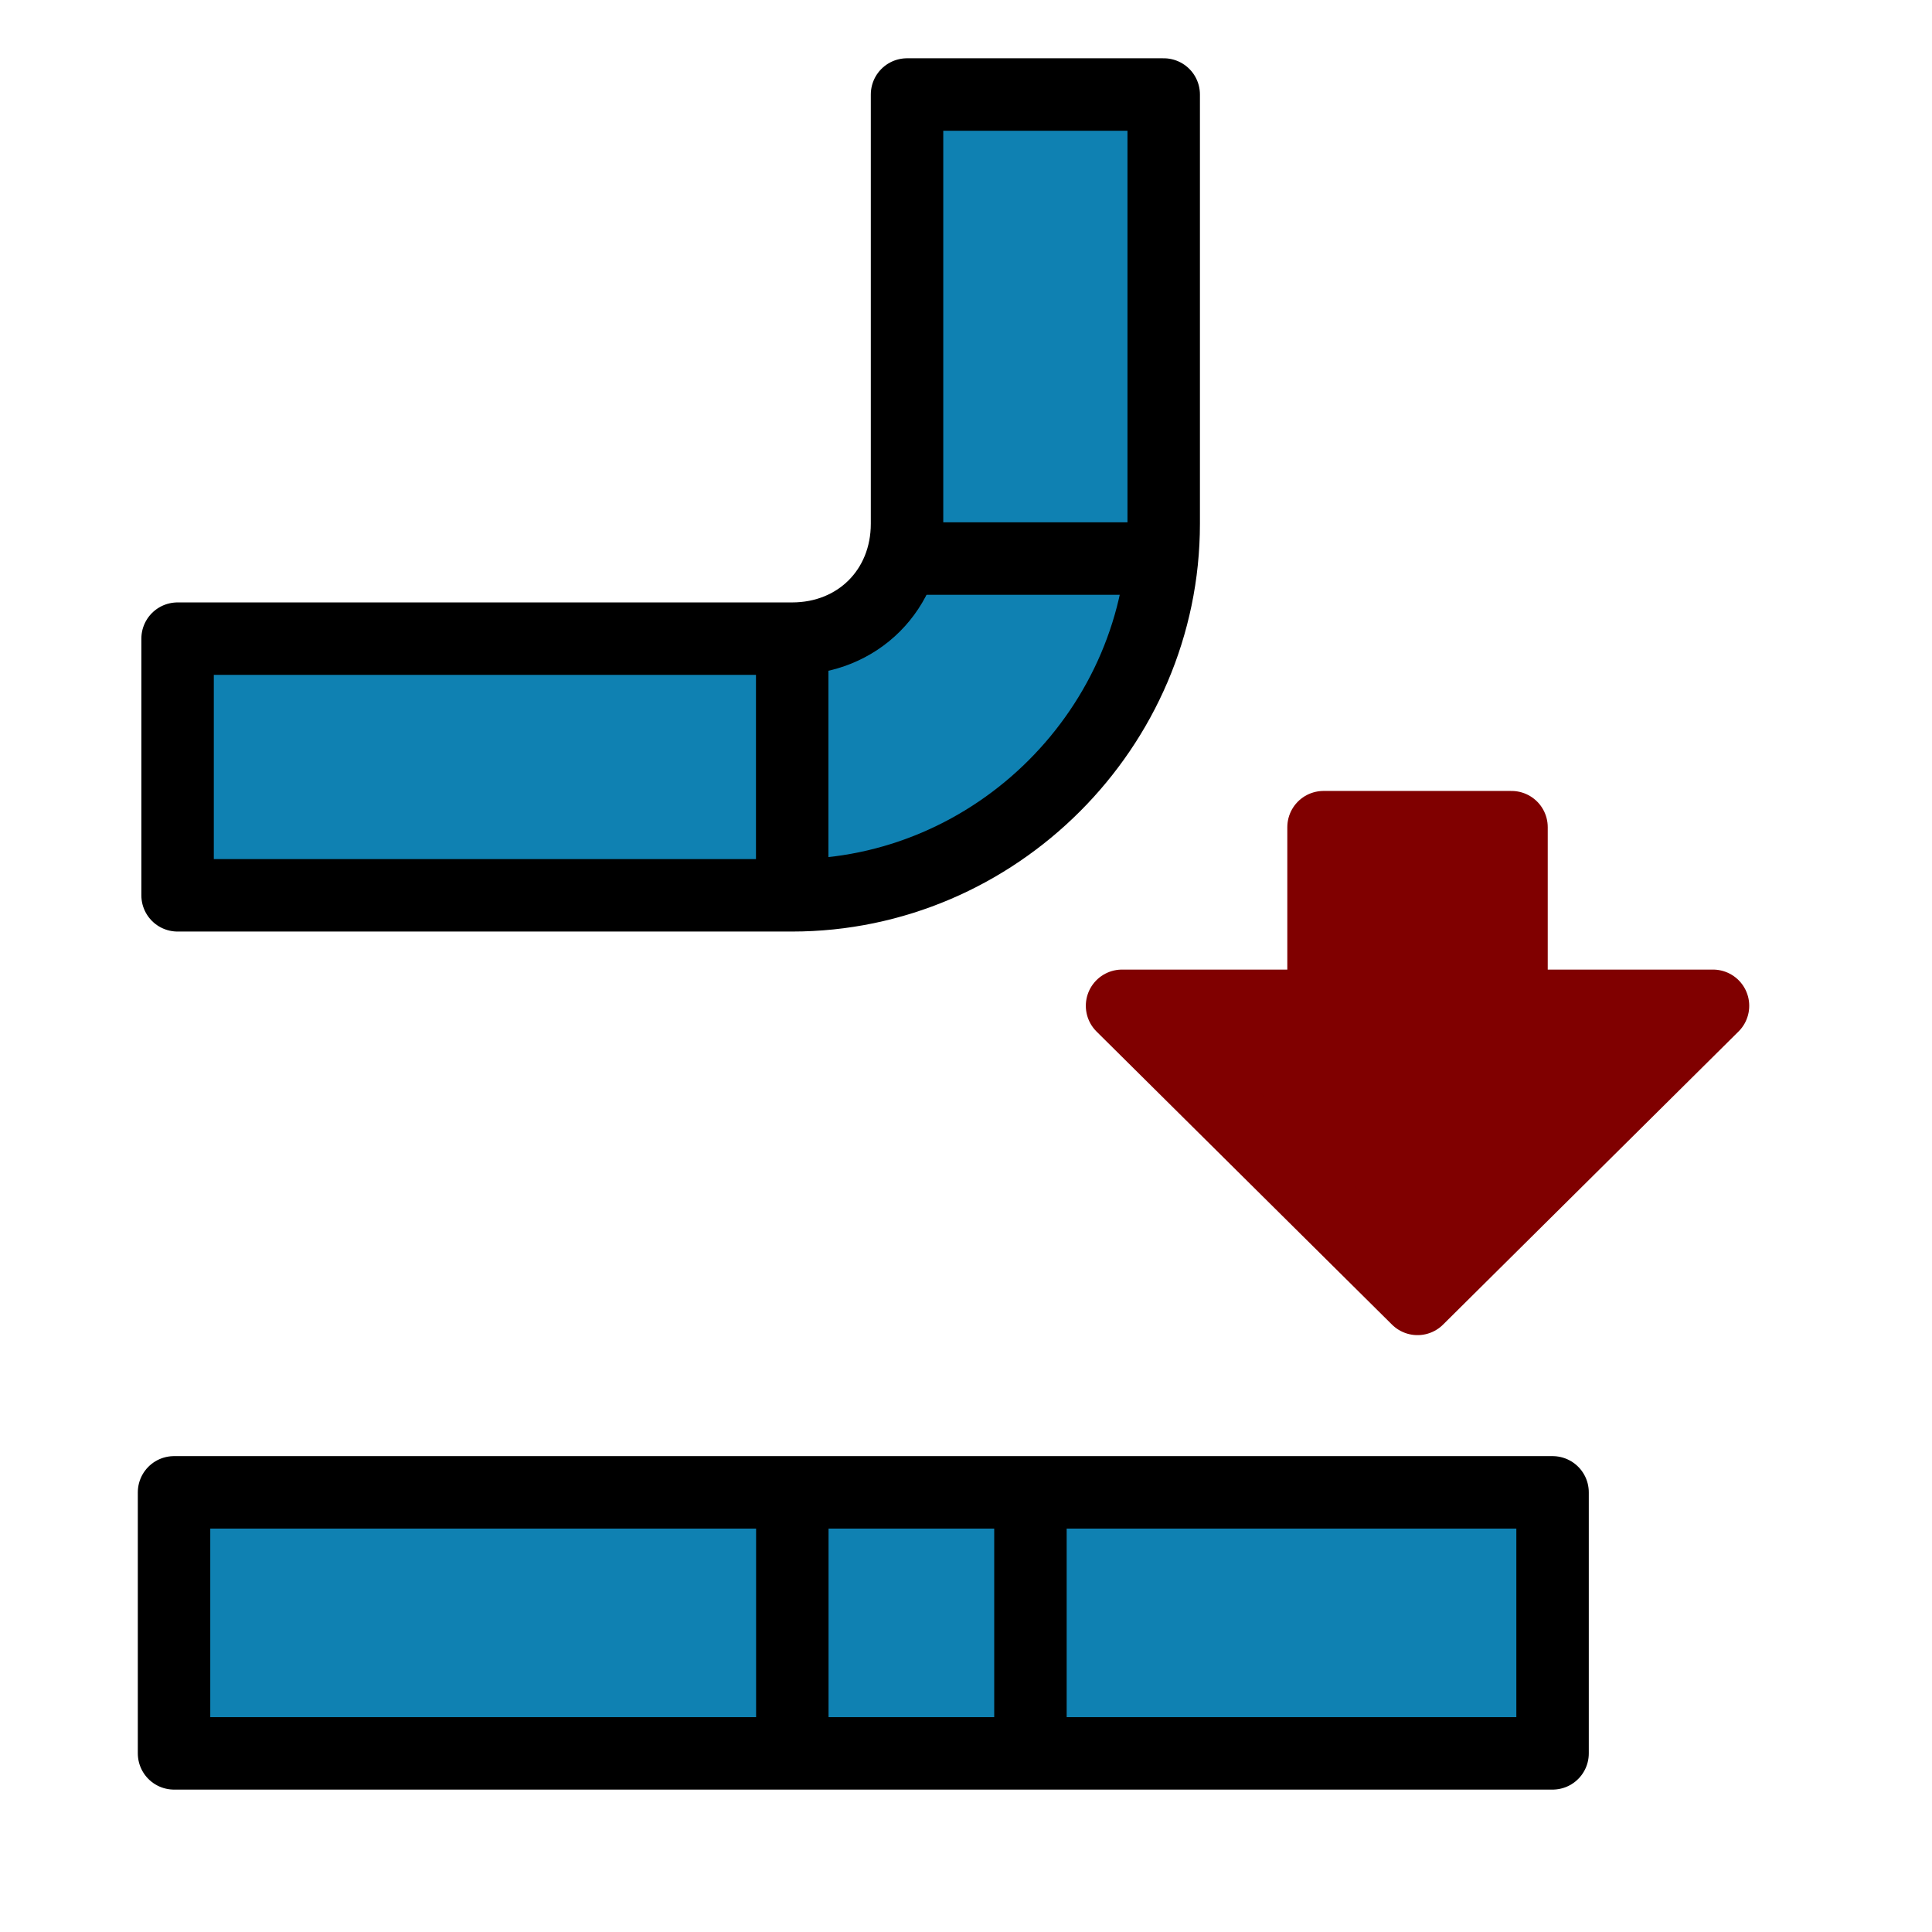
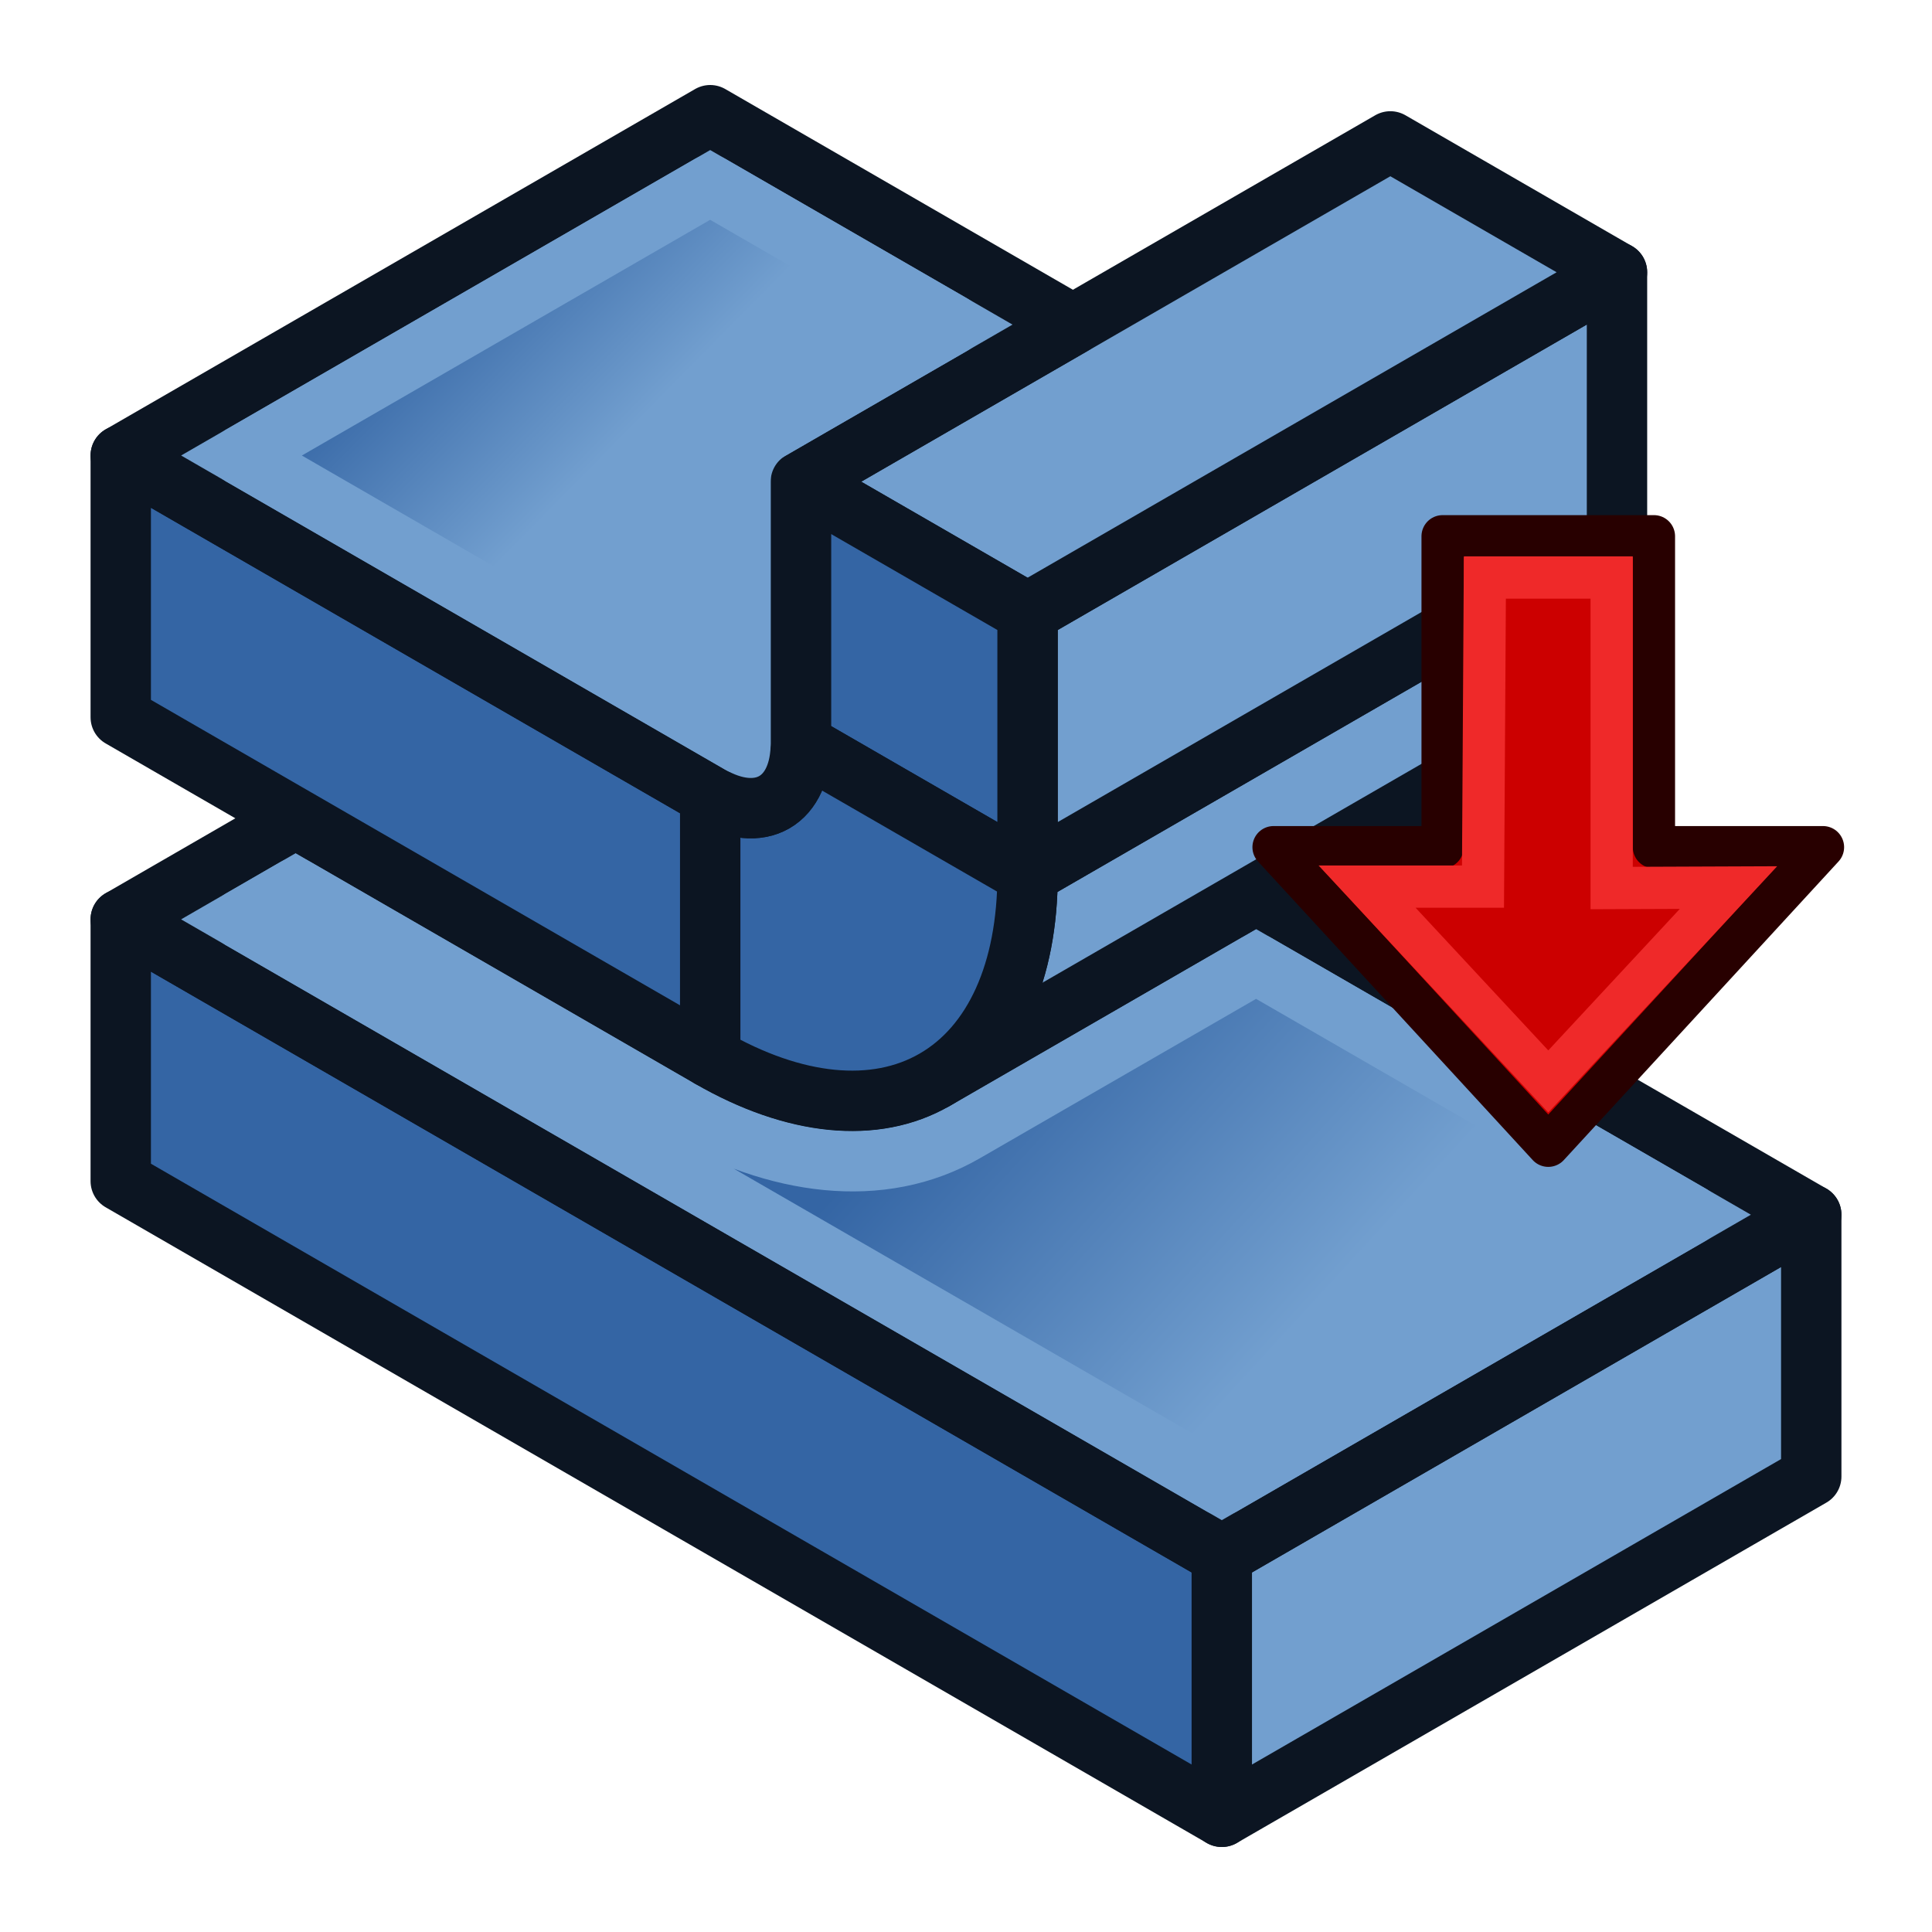
- <svg xmlns="http://www.w3.org/2000/svg" xmlns:xlink="http://www.w3.org/1999/xlink" width="48" height="48" viewBox="0 0 48 48" id="svg2" version="1.1">
-   <defs id="defs4">
-     <marker style="overflow:visible" id="Arrow1Lstart" refX="0" refY="0" orient="auto">
-       <path transform="matrix(0.8,0,0,0.8,10,0)" style="fill-rule:evenodd;stroke:#000000;stroke-width:1pt" d="M 0,0 5,-5 -12.5,0 5,5 0,0 Z" id="path3760" />
-     </marker>
-     <linearGradient id="linearGradient7597">
-       <stop id="stop7599" offset="0" style="stop-color:#000003;stop-opacity:1;" />
-       <stop id="stop7601" offset="1" style="stop-color:#000003;stop-opacity:0;" />
+ <svg xmlns="http://www.w3.org/2000/svg" xmlns:xlink="http://www.w3.org/1999/xlink" width="64" height="64" id="svg2869" version="1.1" viewBox="0 0 64 64">
+   <defs id="defs2871">
+     <linearGradient id="linearGradient5">
+       <stop style="stop-color:#ef2929;stop-opacity:1;" offset="0" id="stop19" />
+       <stop style="stop-color:#ef2929;stop-opacity:0;" offset="1" id="stop20" />
    </linearGradient>
-     <marker style="overflow:visible" id="Arrow1Lstart-0" refX="0" refY="0" orient="auto">
-       <path transform="matrix(0.8,0,0,0.8,10,0)" style="fill-rule:evenodd;stroke:#000000;stroke-width:1pt" d="M 0,0 5,-5 -12.5,0 5,5 0,0 Z" id="path3995" />
-     </marker>
-     <marker style="overflow:visible" id="Arrow1Send" refX="0" refY="0" orient="auto">
-       <path transform="matrix(-0.2,0,0,-0.2,-1.2,0)" style="fill-rule:evenodd;stroke:#000000;stroke-width:1pt" d="M 0,0 5,-5 -12.5,0 5,5 0,0 Z" id="path4010" />
-     </marker>
-     <marker style="overflow:visible" id="Arrow1Sstart" refX="0" refY="0" orient="auto">
-       <path transform="matrix(0.2,0,0,0.2,1.2,0)" style="fill-rule:evenodd;stroke:#000000;stroke-width:1pt" d="M 0,0 5,-5 -12.5,0 5,5 0,0 Z" id="path4007" />
-     </marker>
-     <marker style="overflow:visible" id="Arrow2Sstart" refX="0" refY="0" orient="auto">
-       <path transform="matrix(0.3,0,0,0.3,-0.69,0)" d="M 8.719,4.034 -2.207,0.016 8.719,-4.002 c -1.745,2.372 -1.735,5.617 -6e-7,8.035 z" style="fill-rule:evenodd;stroke-width:0.625;stroke-linejoin:round" id="path4025" />
-     </marker>
-     <marker style="overflow:visible" id="TriangleOutL" refX="0" refY="0" orient="auto">
-       <path transform="scale(0.8,0.8)" style="fill-rule:evenodd;stroke:#000000;stroke-width:1pt" d="m 5.77,0 -8.65,5 0,-10 8.65,5 z" id="path4137" />
-     </marker>
-     <marker style="overflow:visible" id="DiamondLend" refX="0" refY="0" orient="auto">
-       <path transform="matrix(0.8,0,0,0.8,-5.6,0)" style="fill-rule:evenodd;stroke:#000000;stroke-width:1pt" d="M 0,-7.071 -7.071,0 0,7.071 7.071,0 0,-7.071 Z" id="path4092" />
-     </marker>
-     <marker style="overflow:visible" id="DiamondLstart" refX="0" refY="0" orient="auto">
-       <path transform="matrix(0.8,0,0,0.8,5.6,0)" style="fill-rule:evenodd;stroke:#000000;stroke-width:1pt" d="M 0,-7.071 -7.071,0 0,7.071 7.071,0 0,-7.071 Z" id="path4083" />
-     </marker>
-     <marker style="overflow:visible" id="Arrow1Lend" refX="0" refY="0" orient="auto">
-       <path transform="matrix(-0.8,0,0,-0.8,-10,0)" style="fill-rule:evenodd;stroke:#000000;stroke-width:1pt" d="M 0,0 5,-5 -12.5,0 5,5 0,0 Z" id="path3998" />
-     </marker>
-     <linearGradient id="linearGradient3893">
-       <stop id="stop3895" offset="0" style="stop-color:#ffffff;stop-opacity:1;" />
-       <stop id="stop3897" offset="1" style="stop-color:#ffffff;stop-opacity:0;" />
+     <linearGradient id="swatch18">
+       <stop style="stop-color:#ef2929;stop-opacity:1;" offset="0" id="stop18" />
    </linearGradient>
-     <linearGradient gradientUnits="userSpaceOnUse" y2="22.299" x2="34.136" y1="22.299" x1="15.715" id="linearGradient7603" xlink:href="#linearGradient7597" />
-     <linearGradient gradientUnits="userSpaceOnUse" y2="22.299" x2="34.136" y1="22.299" x1="15.715" id="linearGradient4312" xlink:href="#linearGradient7597" />
-     <linearGradient id="linearGradient3847">
-       <stop id="stop3849" offset="0" style="stop-color:#ffffff;stop-opacity:1;" />
-       <stop id="stop3851" offset="1" style="stop-color:#feffc3;stop-opacity:0.992;" />
+     <linearGradient id="swatch15">
+       <stop style="stop-color:#3d0000;stop-opacity:1;" offset="0" id="stop15" />
    </linearGradient>
-     <linearGradient id="linearGradient3831">
-       <stop id="stop3833" offset="0" style="stop-color:#ffffff;stop-opacity:1;" />
-       <stop id="stop3835" offset="1" style="stop-color:#fbffa7;stop-opacity:1;" />
+     <linearGradient id="linearGradient5-1">
+       <stop style="stop-color:#ef2929;stop-opacity:1;" offset="0" id="stop5" />
+       <stop style="stop-color:#ef2929;stop-opacity:0;" offset="1" id="stop6" />
    </linearGradient>
-     <marker style="overflow:visible" id="Arrow1Lstart-6" refX="0" refY="0" orient="auto">
-       <path transform="matrix(0.8,0,0,0.8,10,0)" style="fill-rule:evenodd;stroke:#000000;stroke-width:1pt" d="M 0,0 5,-5 -12.5,0 5,5 0,0 Z" id="path3995-0" />
-     </marker>
-     <marker style="overflow:visible" id="Arrow1Send-5" refX="0" refY="0" orient="auto">
-       <path transform="matrix(-0.2,0,0,-0.2,-1.2,0)" style="fill-rule:evenodd;stroke:#000000;stroke-width:1pt" d="M 0,0 5,-5 -12.5,0 5,5 0,0 Z" id="path4010-6" />
-     </marker>
-     <marker style="overflow:visible" id="Arrow1Sstart-9" refX="0" refY="0" orient="auto">
-       <path transform="matrix(0.2,0,0,0.2,1.2,0)" style="fill-rule:evenodd;stroke:#000000;stroke-width:1pt" d="M 0,0 5,-5 -12.5,0 5,5 0,0 Z" id="path4007-6" />
-     </marker>
-     <marker style="overflow:visible" id="Arrow2Sstart-3" refX="0" refY="0" orient="auto">
-       <path transform="matrix(0.3,0,0,0.3,-0.69,0)" d="M 8.719,4.034 -2.207,0.016 8.719,-4.002 c -1.745,2.372 -1.735,5.617 -6e-7,8.035 z" style="fill-rule:evenodd;stroke-width:0.625;stroke-linejoin:round" id="path4025-0" />
-     </marker>
-     <marker style="overflow:visible" id="TriangleOutL-8" refX="0" refY="0" orient="auto">
-       <path transform="scale(0.8,0.8)" style="fill-rule:evenodd;stroke:#000000;stroke-width:1pt" d="m 5.77,0 -8.65,5 0,-10 8.65,5 z" id="path4137-5" />
-     </marker>
-     <marker style="overflow:visible" id="DiamondLend-2" refX="0" refY="0" orient="auto">
-       <path transform="matrix(0.8,0,0,0.8,-5.6,0)" style="fill-rule:evenodd;stroke:#000000;stroke-width:1pt" d="M 0,-7.071 -7.071,0 0,7.071 7.071,0 0,-7.071 Z" id="path4092-1" />
-     </marker>
-     <marker style="overflow:visible" id="DiamondLstart-2" refX="0" refY="0" orient="auto">
-       <path transform="matrix(0.8,0,0,0.8,5.6,0)" style="fill-rule:evenodd;stroke:#000000;stroke-width:1pt" d="M 0,-7.071 -7.071,0 0,7.071 7.071,0 0,-7.071 Z" id="path4083-6" />
-     </marker>
-     <marker style="overflow:visible" id="Arrow1Lend-1" refX="0" refY="0" orient="auto">
-       <path transform="matrix(-0.8,0,0,-0.8,-10,0)" style="fill-rule:evenodd;stroke:#000000;stroke-width:1pt" d="M 0,0 5,-5 -12.5,0 5,5 0,0 Z" id="path3998-3" />
-     </marker>
-     <linearGradient gradientUnits="userSpaceOnUse" y2="22.299" x2="34.136" y1="22.299" x1="15.715" id="linearGradient4383" xlink:href="#linearGradient7597" />
-     <linearGradient gradientUnits="userSpaceOnUse" y2="16.598" x2="32.01" y1="16.598" x1="0.03" id="linearGradient3853" xlink:href="#linearGradient3847" />
-     <marker style="overflow:visible" id="Arrow1Lstart-8" refX="0" refY="0" orient="auto">
-       <path transform="matrix(0.8,0,0,0.8,10,0)" style="fill-rule:evenodd;stroke:#000000;stroke-width:1pt" d="M 0,0 5,-5 -12.5,0 5,5 0,0 Z" id="path3995-4" />
-     </marker>
-     <marker style="overflow:visible" id="Arrow1Send-1" refX="0" refY="0" orient="auto">
-       <path transform="matrix(-0.2,0,0,-0.2,-1.2,0)" style="fill-rule:evenodd;stroke:#000000;stroke-width:1pt" d="M 0,0 5,-5 -12.5,0 5,5 0,0 Z" id="path4010-5" />
-     </marker>
-     <marker style="overflow:visible" id="Arrow1Sstart-4" refX="0" refY="0" orient="auto">
-       <path transform="matrix(0.2,0,0,0.2,1.2,0)" style="fill-rule:evenodd;stroke:#000000;stroke-width:1pt" d="M 0,0 5,-5 -12.5,0 5,5 0,0 Z" id="path4007-2" />
-     </marker>
-     <marker style="overflow:visible" id="Arrow2Sstart-1" refX="0" refY="0" orient="auto">
-       <path transform="matrix(0.3,0,0,0.3,-0.69,0)" d="M 8.719,4.034 -2.207,0.016 8.719,-4.002 c -1.745,2.372 -1.735,5.617 -6e-7,8.035 z" style="fill-rule:evenodd;stroke-width:0.625;stroke-linejoin:round" id="path4025-9" />
-     </marker>
-     <marker style="overflow:visible" id="TriangleOutL-9" refX="0" refY="0" orient="auto">
-       <path transform="scale(0.8,0.8)" style="fill-rule:evenodd;stroke:#000000;stroke-width:1pt" d="m 5.77,0 -8.65,5 0,-10 8.65,5 z" id="path4137-7" />
-     </marker>
-     <marker style="overflow:visible" id="DiamondLend-27" refX="0" refY="0" orient="auto">
-       <path transform="matrix(0.8,0,0,0.8,-5.6,0)" style="fill-rule:evenodd;stroke:#000000;stroke-width:1pt" d="M 0,-7.071 -7.071,0 0,7.071 7.071,0 0,-7.071 Z" id="path4092-14" />
-     </marker>
-     <marker style="overflow:visible" id="DiamondLstart-7" refX="0" refY="0" orient="auto">
-       <path transform="matrix(0.8,0,0,0.8,5.6,0)" style="fill-rule:evenodd;stroke:#000000;stroke-width:1pt" d="M 0,-7.071 -7.071,0 0,7.071 7.071,0 0,-7.071 Z" id="path4083-3" />
-     </marker>
-     <marker style="overflow:visible" id="Arrow1Lend-2" refX="0" refY="0" orient="auto">
-       <path transform="matrix(-0.8,0,0,-0.8,-10,0)" style="fill-rule:evenodd;stroke:#000000;stroke-width:1pt" d="M 0,0 5,-5 -12.5,0 5,5 0,0 Z" id="path3998-8" />
-     </marker>
-     <linearGradient gradientUnits="userSpaceOnUse" y2="22.299" x2="34.136" y1="22.299" x1="15.715" id="linearGradient4542" xlink:href="#linearGradient7597" />
-     <marker style="overflow:visible" id="Arrow1Lstart-2" refX="0" refY="0" orient="auto">
-       <path transform="matrix(0.8,0,0,0.8,10,0)" style="fill-rule:evenodd;stroke:#000000;stroke-width:1pt" d="M 0,0 5,-5 -12.5,0 5,5 0,0 Z" id="path3760-9" />
-     </marker>
-     <marker style="overflow:visible" id="Arrow1Lstart-1" refX="0" refY="0" orient="auto">
-       <path transform="matrix(0.8,0,0,0.8,10,0)" style="fill-rule:evenodd;stroke:#000000;stroke-width:1pt" d="M 0,0 5,-5 -12.5,0 5,5 0,0 Z" id="path3995-5" />
-     </marker>
-     <marker style="overflow:visible" id="Arrow1Send-6" refX="0" refY="0" orient="auto">
-       <path transform="matrix(-0.2,0,0,-0.2,-1.2,0)" style="fill-rule:evenodd;stroke:#000000;stroke-width:1pt" d="M 0,0 5,-5 -12.5,0 5,5 0,0 Z" id="path4010-0" />
-     </marker>
-     <marker style="overflow:visible" id="Arrow1Sstart-8" refX="0" refY="0" orient="auto">
-       <path transform="matrix(0.2,0,0,0.2,1.2,0)" style="fill-rule:evenodd;stroke:#000000;stroke-width:1pt" d="M 0,0 5,-5 -12.5,0 5,5 0,0 Z" id="path4007-3" />
-     </marker>
-     <marker style="overflow:visible" id="Arrow2Sstart-2" refX="0" refY="0" orient="auto">
-       <path transform="matrix(0.3,0,0,0.3,-0.69,0)" d="M 8.719,4.034 -2.207,0.016 8.719,-4.002 c -1.745,2.372 -1.735,5.617 -6e-7,8.035 z" style="fill-rule:evenodd;stroke-width:0.625;stroke-linejoin:round" id="path4025-2" />
-     </marker>
-     <marker style="overflow:visible" id="TriangleOutL-3" refX="0" refY="0" orient="auto">
-       <path transform="scale(0.8,0.8)" style="fill-rule:evenodd;stroke:#000000;stroke-width:1pt" d="m 5.77,0 -8.65,5 0,-10 8.65,5 z" id="path4137-6" />
-     </marker>
-     <marker style="overflow:visible" id="DiamondLend-9" refX="0" refY="0" orient="auto">
-       <path transform="matrix(0.8,0,0,0.8,-5.6,0)" style="fill-rule:evenodd;stroke:#000000;stroke-width:1pt" d="M 0,-7.071 -7.071,0 0,7.071 7.071,0 0,-7.071 Z" id="path4092-8" />
-     </marker>
-     <marker style="overflow:visible" id="DiamondLstart-5" refX="0" refY="0" orient="auto">
-       <path transform="matrix(0.8,0,0,0.8,5.6,0)" style="fill-rule:evenodd;stroke:#000000;stroke-width:1pt" d="M 0,-7.071 -7.071,0 0,7.071 7.071,0 0,-7.071 Z" id="path4083-4" />
-     </marker>
-     <marker style="overflow:visible" id="Arrow1Lend-5" refX="0" refY="0" orient="auto">
-       <path transform="matrix(-0.8,0,0,-0.8,-10,0)" style="fill-rule:evenodd;stroke:#000000;stroke-width:1pt" d="M 0,0 5,-5 -12.5,0 5,5 0,0 Z" id="path3998-6" />
-     </marker>
-     <linearGradient gradientUnits="userSpaceOnUse" y2="22.299" x2="34.136" y1="22.299" x1="15.715" id="linearGradient4922" xlink:href="#linearGradient7597" />
-     <marker style="overflow:visible" id="Arrow1Lstart-7" refX="0" refY="0" orient="auto">
-       <path transform="matrix(0.8,0,0,0.8,10,0)" style="fill-rule:evenodd;stroke:#000000;stroke-width:1pt" d="M 0,0 5,-5 -12.5,0 5,5 0,0 Z" id="path3995-6" />
-     </marker>
-     <marker style="overflow:visible" id="Arrow1Send-66" refX="0" refY="0" orient="auto">
-       <path transform="matrix(-0.2,0,0,-0.2,-1.2,0)" style="fill-rule:evenodd;stroke:#000000;stroke-width:1pt" d="M 0,0 5,-5 -12.5,0 5,5 0,0 Z" id="path4010-1" />
-     </marker>
-     <marker style="overflow:visible" id="Arrow1Sstart-92" refX="0" refY="0" orient="auto">
-       <path transform="matrix(0.2,0,0,0.2,1.2,0)" style="fill-rule:evenodd;stroke:#000000;stroke-width:1pt" d="M 0,0 5,-5 -12.5,0 5,5 0,0 Z" id="path4007-0" />
-     </marker>
-     <marker style="overflow:visible" id="Arrow2Sstart-9" refX="0" refY="0" orient="auto">
-       <path transform="matrix(0.3,0,0,0.3,-0.69,0)" d="M 8.719,4.034 -2.207,0.016 8.719,-4.002 c -1.745,2.372 -1.735,5.617 -6e-7,8.035 z" style="fill-rule:evenodd;stroke-width:0.625;stroke-linejoin:round" id="path4025-4" />
-     </marker>
-     <marker style="overflow:visible" id="TriangleOutL-6" refX="0" refY="0" orient="auto">
-       <path transform="scale(0.8,0.8)" style="fill-rule:evenodd;stroke:#000000;stroke-width:1pt" d="m 5.77,0 -8.65,5 0,-10 8.65,5 z" id="path4137-0" />
-     </marker>
-     <marker style="overflow:visible" id="DiamondLend-0" refX="0" refY="0" orient="auto">
-       <path transform="matrix(0.8,0,0,0.8,-5.6,0)" style="fill-rule:evenodd;stroke:#000000;stroke-width:1pt" d="M 0,-7.071 -7.071,0 0,7.071 7.071,0 0,-7.071 Z" id="path4092-0" />
-     </marker>
-     <marker style="overflow:visible" id="DiamondLstart-54" refX="0" refY="0" orient="auto">
-       <path transform="matrix(0.8,0,0,0.8,5.6,0)" style="fill-rule:evenodd;stroke:#000000;stroke-width:1pt" d="M 0,-7.071 -7.071,0 0,7.071 7.071,0 0,-7.071 Z" id="path4083-9" />
-     </marker>
-     <marker style="overflow:visible" id="Arrow1Lend-3" refX="0" refY="0" orient="auto">
-       <path transform="matrix(-0.8,0,0,-0.8,-10,0)" style="fill-rule:evenodd;stroke:#000000;stroke-width:1pt" d="M 0,0 5,-5 -12.5,0 5,5 0,0 Z" id="path3998-5" />
-     </marker>
-     <linearGradient gradientUnits="userSpaceOnUse" y2="22.299" x2="34.136" y1="22.299" x1="15.715" id="linearGradient5213" xlink:href="#linearGradient7597" />
+     <linearGradient id="linearGradient3836-9">
+       <stop style="stop-color:#a40000;stop-opacity:1" offset="0" id="stop3838-8" />
+       <stop style="stop-color:#ef2929;stop-opacity:1" offset="1" id="stop3840-1" />
+     </linearGradient>
+     <linearGradient id="linearGradient3836-9-3">
+       <stop style="stop-color:#a40000;stop-opacity:1" offset="0" id="stop3838-8-5" />
+       <stop style="stop-color:#ef2929;stop-opacity:1" offset="1" id="stop3840-1-6" />
+     </linearGradient>
+     <linearGradient y2="5" x2="-22" y1="18" x1="-18" gradientUnits="userSpaceOnUse" id="linearGradient3082" xlink:href="#linearGradient3836-9-3" />
+     <linearGradient id="linearGradient3836-9-7">
+       <stop style="stop-color:#a40000;stop-opacity:1" offset="0" id="stop3838-8-0" />
+       <stop style="stop-color:#ef2929;stop-opacity:1" offset="1" id="stop3840-1-9" />
+     </linearGradient>
+     <linearGradient y2="5" x2="-22" y1="18" x1="-18" gradientUnits="userSpaceOnUse" id="linearGradient3082-3" xlink:href="#linearGradient3836-9-7" />
+     <linearGradient xlink:href="#linearGradient3836-9-3" id="linearGradient3801-1-3" gradientUnits="userSpaceOnUse" x1="-18" y1="18" x2="-22" y2="5" gradientTransform="matrix(0.7634244,0,0,0.7575042,-4.596389,2.752564)" />
+     <linearGradient xlink:href="#linearGradient3836-9-3" id="linearGradient3801-1-3-2" gradientUnits="userSpaceOnUse" x1="-18" y1="18" x2="-22" y2="5" gradientTransform="matrix(0.849567,0,0,0.8430139,-2.927337,1.779038)" />
+     <linearGradient xlink:href="#linearGradient3838" id="linearGradient3844" x1="36" y1="1039.362" x2="32" y2="1003.362" gradientUnits="userSpaceOnUse" gradientTransform="translate(2.0563921e-6,-988.3622)" />
+     <linearGradient id="linearGradient3838">
+       <stop style="stop-color:#d3d7cf;stop-opacity:1;" offset="0" id="stop3840" />
+       <stop style="stop-color:#ffffff;stop-opacity:1;" offset="1" id="stop3842" />
+     </linearGradient>
+     <linearGradient xlink:href="#linearGradient3830" id="linearGradient3836" x1="36" y1="1037.362" x2="32" y2="1005.362" gradientUnits="userSpaceOnUse" gradientTransform="translate(2.0563921e-6,-988.3622)" />
+     <linearGradient id="linearGradient3830">
+       <stop style="stop-color:#ffffff;stop-opacity:1;" offset="0" id="stop3832" />
+       <stop style="stop-color:#d3d7cf;stop-opacity:1;" offset="1" id="stop3834" />
+     </linearGradient>
+     <linearGradient x1="10.504" y1="16.487" x2="5.935" y2="1.636" id="linearGradient-1" gradientTransform="scale(0.9999902,1.00001)" gradientUnits="userSpaceOnUse">
+       <stop stop-color="#A40000" offset="0%" id="stop6-9" />
+       <stop stop-color="#EF2929" offset="100%" id="stop8" />
+     </linearGradient>
+     <linearGradient xlink:href="#linearGradient3815" id="linearGradient3856" gradientUnits="userSpaceOnUse" x1="80" y1="58" x2="79" y2="42" />
+     <linearGradient id="linearGradient3815">
+       <stop style="stop-color:#3465a4;stop-opacity:1" offset="0" id="stop3817" />
+       <stop style="stop-color:#729fcf;stop-opacity:1" offset="1" id="stop3819" />
+     </linearGradient>
+     <linearGradient xlink:href="#linearGradient3841" id="linearGradient3858" gradientUnits="userSpaceOnUse" x1="109" y1="51" x2="105" y2="38" />
+     <linearGradient id="linearGradient3841">
+       <stop style="stop-color:#204a87;stop-opacity:1" offset="0" id="stop3843" />
+       <stop style="stop-color:#3465a4;stop-opacity:1" offset="1" id="stop3845" />
+     </linearGradient>
+     <linearGradient y2="5" x2="-22" y1="18" x1="-18" gradientTransform="matrix(0.7711485,0,0,0.7711394,-4.409097,2.585905)" gradientUnits="userSpaceOnUse" id="linearGradient3898" xlink:href="#linearGradient3836-9-3" />
+     <linearGradient xlink:href="#linearGradient3815" id="linearGradient3978" gradientUnits="userSpaceOnUse" x1="-15" y1="37" x2="-19" y2="37" gradientTransform="rotate(135.1886,5.742691,37.96903)" />
+     <linearGradient xlink:href="#linearGradient17" id="linearGradient3898-0" x1="37.429" y1="41.591" x2="24.483" y2="4.91" gradientUnits="userSpaceOnUse" />
+     <linearGradient id="linearGradient17">
+       <stop style="stop-color:#ffffff;stop-opacity:1;" offset="0" id="stop16" />
+       <stop style="stop-color:#ffffff;stop-opacity:0" offset="1" id="stop17" />
+     </linearGradient>
+     <linearGradient xlink:href="#linearGradient17" id="linearGradient3856-9" x1="22.843" y1="4.824" x2="30.784" y2="28.645" gradientUnits="userSpaceOnUse" />
+     <linearGradient id="linearGradient2">
+       <stop style="stop-color:#73d216;stop-opacity:1;" offset="0" id="stop1" />
+       <stop style="stop-color:#8ae234;stop-opacity:1;" offset="1" id="stop2" />
+     </linearGradient>
+     <linearGradient xlink:href="#linearGradient3815" id="linearGradient263" x1="13.763" y1="9.453" x2="19.771" y2="15.38" gradientUnits="userSpaceOnUse" />
+     <linearGradient xlink:href="#linearGradient3815" id="linearGradient265" x1="32.92" y1="33.77" x2="43.405" y2="43.405" gradientUnits="userSpaceOnUse" />
  </defs>
-   <g id="layer1" transform="translate(0,-1004.362)">
-     <path style="color:#000000;font-style:normal;font-variant:normal;font-weight:normal;font-stretch:normal;font-size:medium;line-height:normal;font-family:sans-serif;text-indent:0;text-align:start;text-decoration:none;text-decoration-line:none;text-decoration-style:solid;text-decoration-color:#000000;letter-spacing:normal;word-spacing:normal;text-transform:none;direction:ltr;block-progression:tb;writing-mode:lr-tb;baseline-shift:baseline;text-anchor:start;white-space:normal;clip-rule:nonzero;display:inline;overflow:visible;visibility:visible;opacity:1;isolation:auto;mix-blend-mode:normal;color-interpolation:sRGB;color-interpolation-filters:linearRGB;solid-color:#000000;solid-opacity:1;fill:#0079ad;fill-opacity:0.941;fill-rule:evenodd;stroke:#000000;stroke-width:1.8;stroke-linecap:square;stroke-linejoin:round;stroke-miterlimit:4;stroke-dasharray:none;stroke-dashoffset:0;stroke-opacity:1;color-rendering:auto;image-rendering:auto;shape-rendering:auto;text-rendering:auto;enable-background:accumulate" d="m 4.412,1026.606 3.188,0 12.079,0 c 5.06,0 9.233,-4.173 9.233,-9.233 l 0,-7.475 0,-3.188 -6.377,0 0,3.188 0,7.475 c 0,1.637 -1.219,2.856 -2.856,2.856 l -12.079,0 -3.188,0 0,6.377 z" id="rect5477" />
-     <path style="opacity:1;fill:none;fill-opacity:1;fill-rule:evenodd;stroke:#000000;stroke-width:1.8;stroke-linecap:square;stroke-linejoin:round;stroke-miterlimit:4;stroke-dasharray:none;stroke-dashoffset:0;stroke-opacity:1" d="m 28.388,1018.239 -5.402,0" id="path5482" />
-     <path style="opacity:1;fill:none;fill-opacity:1;fill-rule:evenodd;stroke:#000000;stroke-width:1.8;stroke-linecap:square;stroke-linejoin:round;stroke-miterlimit:4;stroke-dasharray:none;stroke-dashoffset:0;stroke-opacity:1" d="m 19.682,1026.008 0,-5.179" id="path5484" />
-     <rect style="opacity:1;fill:#0079ad;fill-opacity:0.941;fill-rule:evenodd;stroke:#000000;stroke-width:1.8;stroke-linecap:round;stroke-linejoin:round;stroke-miterlimit:4;stroke-dasharray:none;stroke-dashoffset:0;stroke-opacity:1" id="rect4259" width="34.249" height="6.485" x="4.324" y="1041.439" ry="0" />
-     <path style="opacity:1;fill:none;fill-opacity:1;fill-rule:evenodd;stroke:#000000;stroke-width:1.8;stroke-linecap:square;stroke-linejoin:round;stroke-miterlimit:4;stroke-dasharray:none;stroke-dashoffset:0;stroke-opacity:1" d="m 19.685,1047.442 0,-5.179" id="path5484-6" />
-     <path style="opacity:1;fill:none;fill-opacity:1;fill-rule:evenodd;stroke:#000000;stroke-width:1.8;stroke-linecap:square;stroke-linejoin:round;stroke-miterlimit:4;stroke-dasharray:none;stroke-dashoffset:0;stroke-opacity:1" d="m 25.601,1047.214 0,-5.179" id="path5484-1" />
-     <path id="path4285-8" style="opacity:1;fill:#800000;fill-opacity:1;fill-rule:evenodd;stroke:#800000;stroke-width:1.8;stroke-linecap:round;stroke-linejoin:round;stroke-miterlimit:4;stroke-dasharray:none;stroke-dashoffset:0;stroke-opacity:1" d="m 32.883,1024.913 0,4.438 -5.006,0 7.341,7.282 7.341,-7.282 -5.006,0 0,-4.438 z" />
+   <g id="layer1">
+     <path d="M 40.474,60.184 V 51.512 L 4,30.455 v 8.672 z" style="fill:#3465a4;fill-rule:evenodd;stroke:#0c1522;stroke-width:2;stroke-linecap:round;stroke-linejoin:round;stroke-dasharray:none;stroke-opacity:1" id="path261" />
+     <path d="M 60,40.239 40.474,51.512 v 8.672 L 60,48.911 Z" style="fill:#729fcf;fill-rule:evenodd;stroke:#0c1522;stroke-width:2;stroke-linecap:round;stroke-linejoin:round;stroke-dasharray:none;stroke-opacity:1" id="path260" />
+     <path d="M 41.609,29.622 30.962,35.769 C 28.99,36.908 26.314,36.644 23.526,35.034 L 9.796,27.107 4,30.455 40.474,51.512 60,40.239 Z" style="fill:#729fcf;fill-rule:evenodd;stroke:#0c1522;stroke-width:2;stroke-linecap:round;stroke-linejoin:round;stroke-dasharray:none;stroke-opacity:1" id="path259" />
+     <path d="m 9.795,29.418 12.73,7.348 c 3.192,1.843 6.657,2.341 9.436,0.736 L 41.609,31.934 56,40.238 40.475,49.201 8,30.455 Z" style="display:inline;fill:url(#linearGradient265);fill-rule:evenodd;stroke:#729fcf;stroke-width:2;stroke-linecap:round;stroke-linejoin:round;stroke-dasharray:none;stroke-opacity:1" id="path263" />
+     <path d="M 53.565,17.691 34.04,28.964 c 0,3.22 -1.106,5.667 -3.078,6.806 L 50.487,24.496 c 1.972,-1.138 3.078,-3.586 3.078,-6.806 z" style="fill:#729fcf;fill-rule:evenodd;stroke:#0c1522;stroke-width:2;stroke-linecap:round;stroke-linejoin:round;stroke-dasharray:none;stroke-opacity:1" id="path258" />
+     <path d="M 53.565,9.019 34.04,20.292 V 28.964 L 53.565,17.691 Z" style="fill:#729fcf;fill-rule:evenodd;stroke:#0c1522;stroke-width:2;stroke-linecap:round;stroke-linejoin:round;stroke-dasharray:none;stroke-opacity:1" id="path257" />
+     <path d="M 35.541,10.754 26.529,15.957 34.04,20.292 53.565,9.019 46.057,4.684 Z" style="fill:#729fcf;fill-rule:evenodd;stroke:#0c1522;stroke-width:2;stroke-linecap:round;stroke-linejoin:round;stroke-dasharray:none;stroke-opacity:1" id="path256" />
+     <path d="m 26.529,24.628 7.51,4.336 V 20.292 L 26.529,15.957 Z" style="fill:#3465a4;fill-rule:evenodd;stroke:#0c1522;stroke-width:2;stroke-linecap:round;stroke-linejoin:round;stroke-dasharray:none;stroke-opacity:1" id="path255" />
+     <path d="m 23.526,26.362 v 8.672 c 2.788,1.61 5.464,1.874 7.436,0.735 1.972,-1.138 3.078,-3.586 3.078,-6.806 L 26.529,24.628 c 0,0.92 -0.315,1.62 -0.878,1.945 -0.563,0.325 -1.328,0.249 -2.125,-0.211 z" style="fill:#3465a4;fill-rule:evenodd;stroke:#0c1522;stroke-width:2;stroke-linecap:round;stroke-linejoin:round;stroke-dasharray:none;stroke-opacity:1" id="path254" />
+     <path d="m 9.796,27.107 13.73,7.927 V 26.362 L 4,15.089 v 8.672 z" style="fill:#3465a4;fill-rule:evenodd;stroke:#0c1522;stroke-width:2;stroke-linecap:round;stroke-linejoin:round;stroke-dasharray:none;stroke-opacity:1" id="path253" />
+     <path d="M 23.526,3.816 4,15.089 23.526,26.362 c 0.797,0.46 1.562,0.536 2.125,0.211 0.563,-0.325 0.878,-1.025 0.878,-1.945 v -8.672 l 9.012,-5.203 z" style="fill:#729fcf;fill-rule:evenodd;stroke:#0c1522;stroke-width:2;stroke-linecap:round;stroke-linejoin:round;stroke-dasharray:none;stroke-opacity:1" id="path252" />
+     <path d="m 23.525,6.127 8.016,4.627 -7.012,4.049 v 9.826 c 0,0.002 4e-6,0.002 0,0.004 -0.002,-8.81e-4 -0.002,-0.001 -0.004,-0.002 L 8,15.09 Z" style="fill:url(#linearGradient263);fill-rule:evenodd;stroke:#729fcf;stroke-width:2;stroke-linecap:round;stroke-linejoin:round;stroke-dasharray:none;stroke-opacity:1" id="path262" />
+     <g id="g12" transform="matrix(0,-0.7000024,-0.7000024,0,73.68853,38.56412)" style="display:inline">
+       <path id="path11" d="M 15,27 V 19 L 0.871,32 15,45 v -8 h 14.714 c 0,2.2e-5 0,0 0,0 V 27 Z" style="fill:#cc0000;stroke:#280000;stroke-width:2;stroke-linecap:butt;stroke-linejoin:round;stroke-opacity:1" />
+       <path id="path12" d="m 13.067,29 0.022,-5.529 -9.175,8.529 9.22,8.574 V 35.089 L 27.762,35 v -6 0 z" style="fill:none;stroke:#ef2929;stroke-width:2;stroke-linecap:butt;stroke-linejoin:miter;stroke-opacity:1" />
+     </g>
  </g>
</svg>
